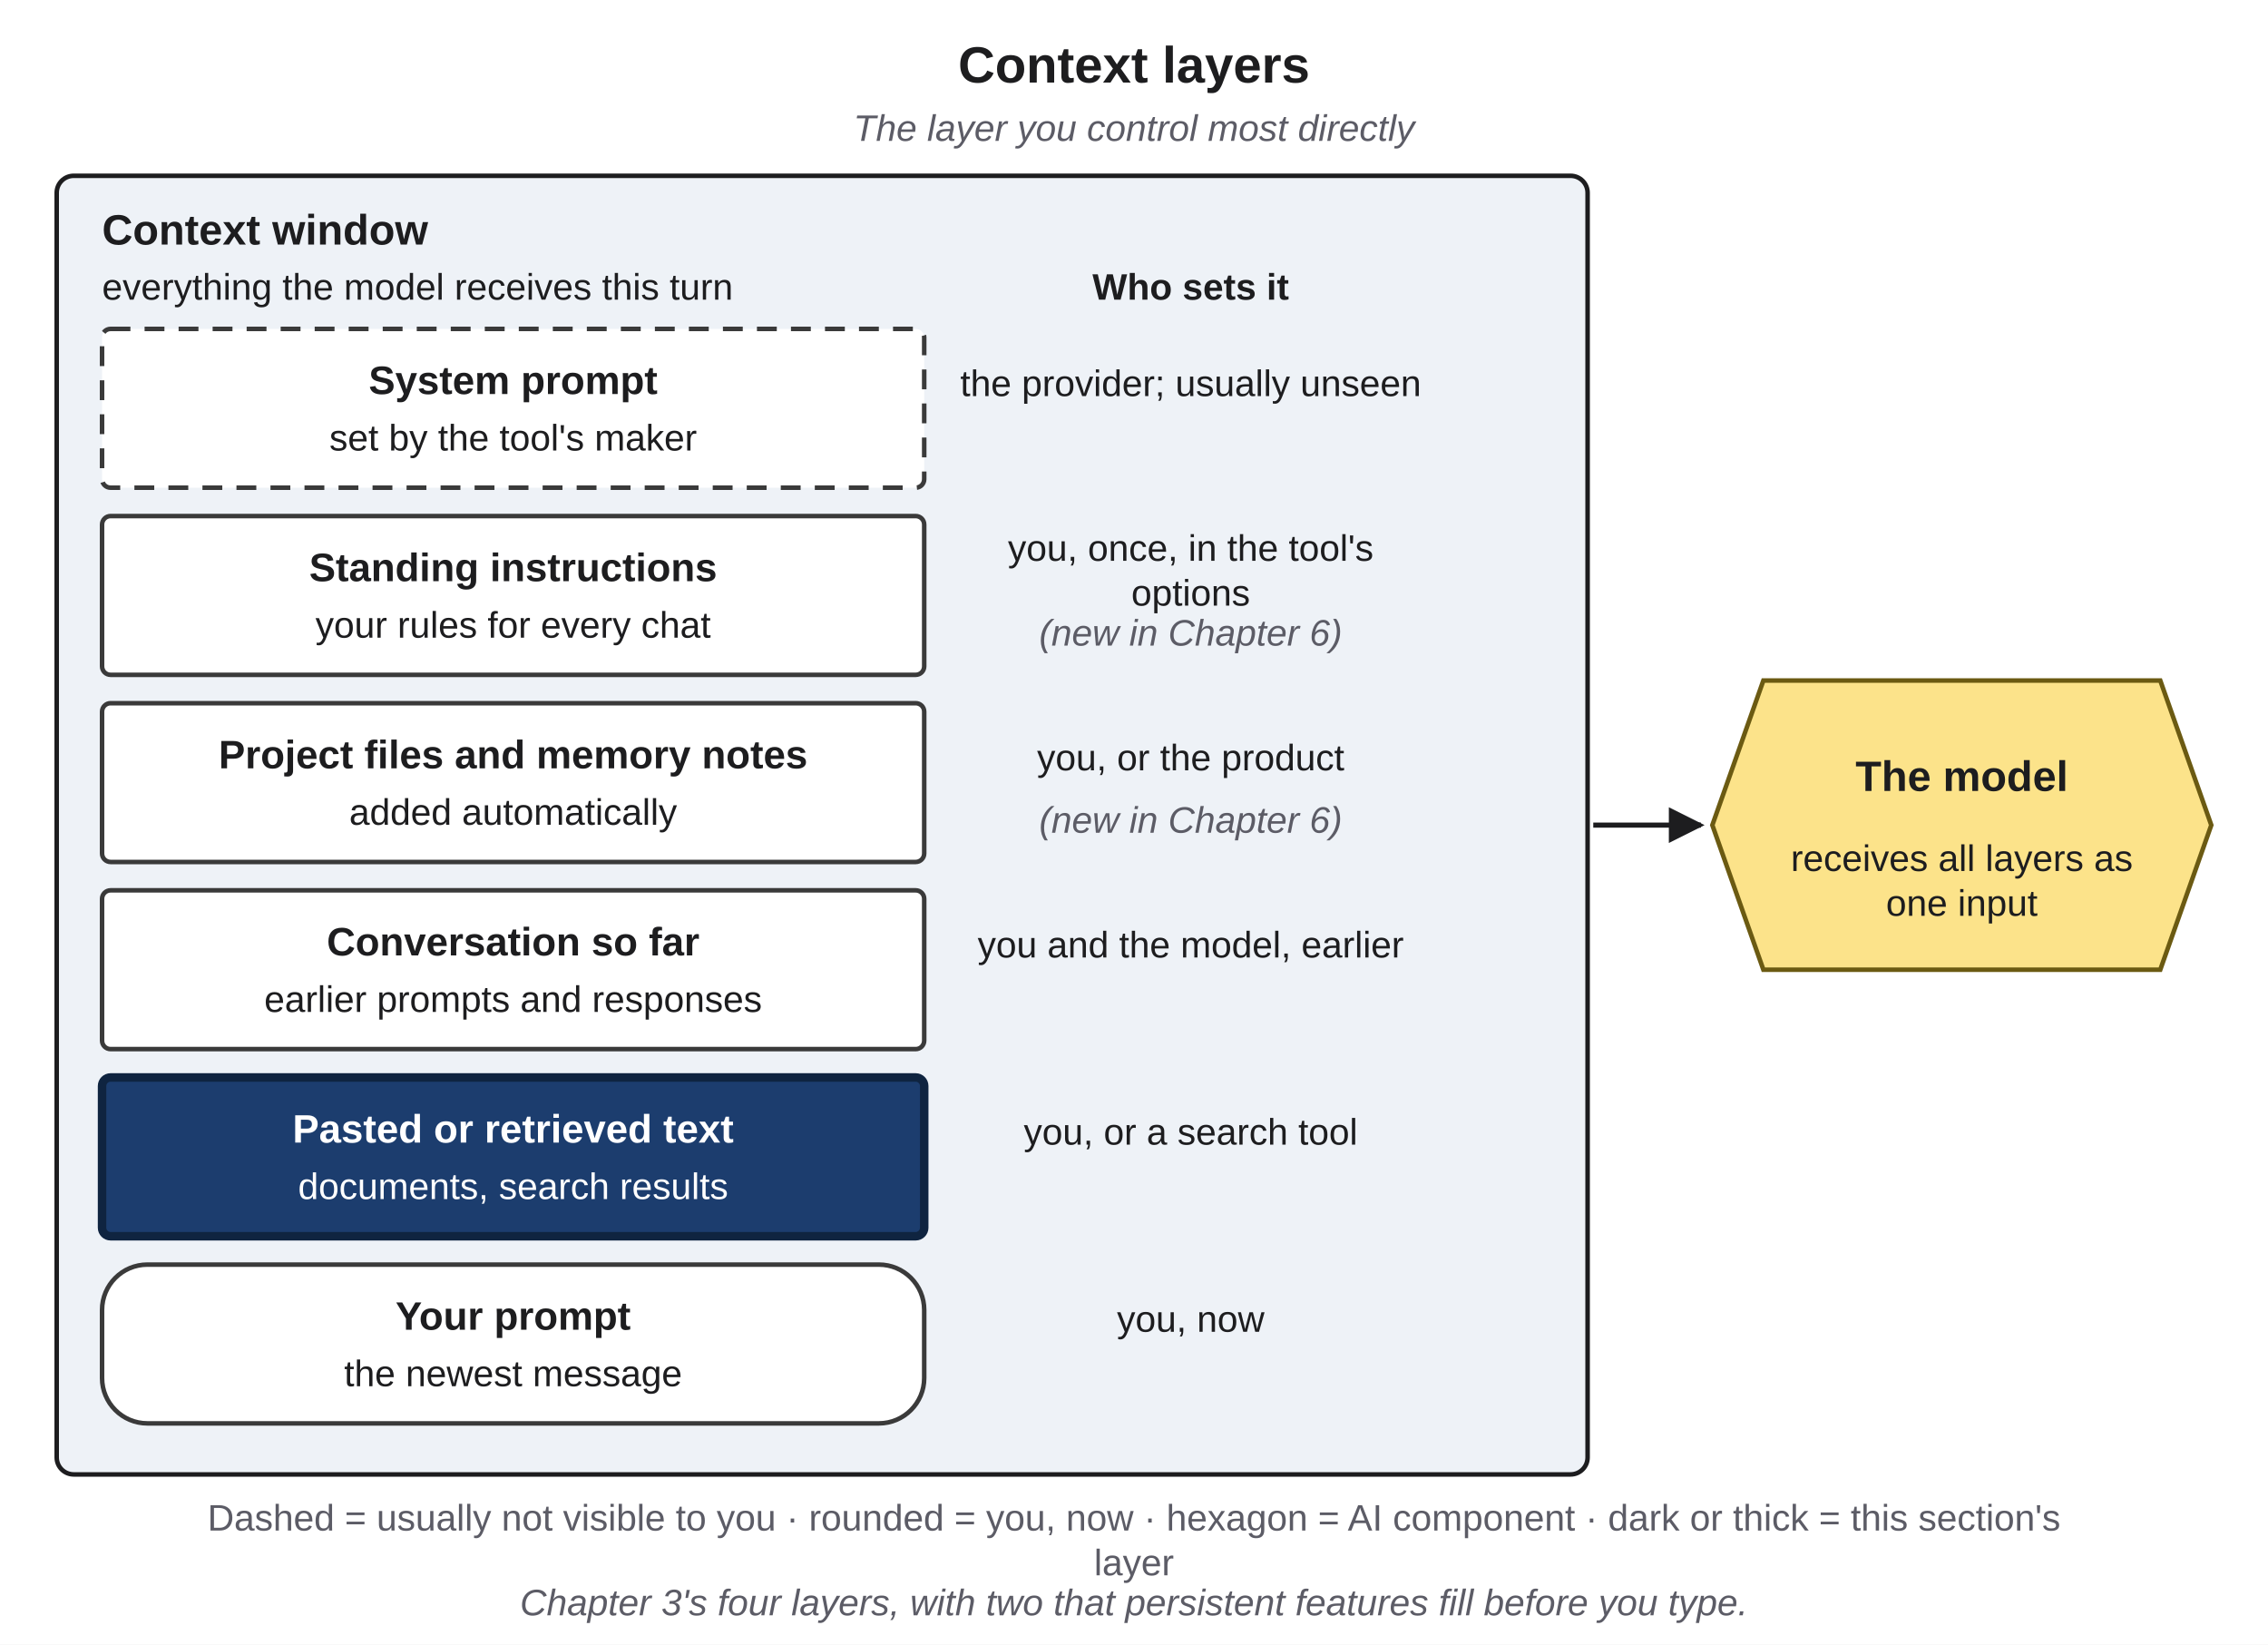
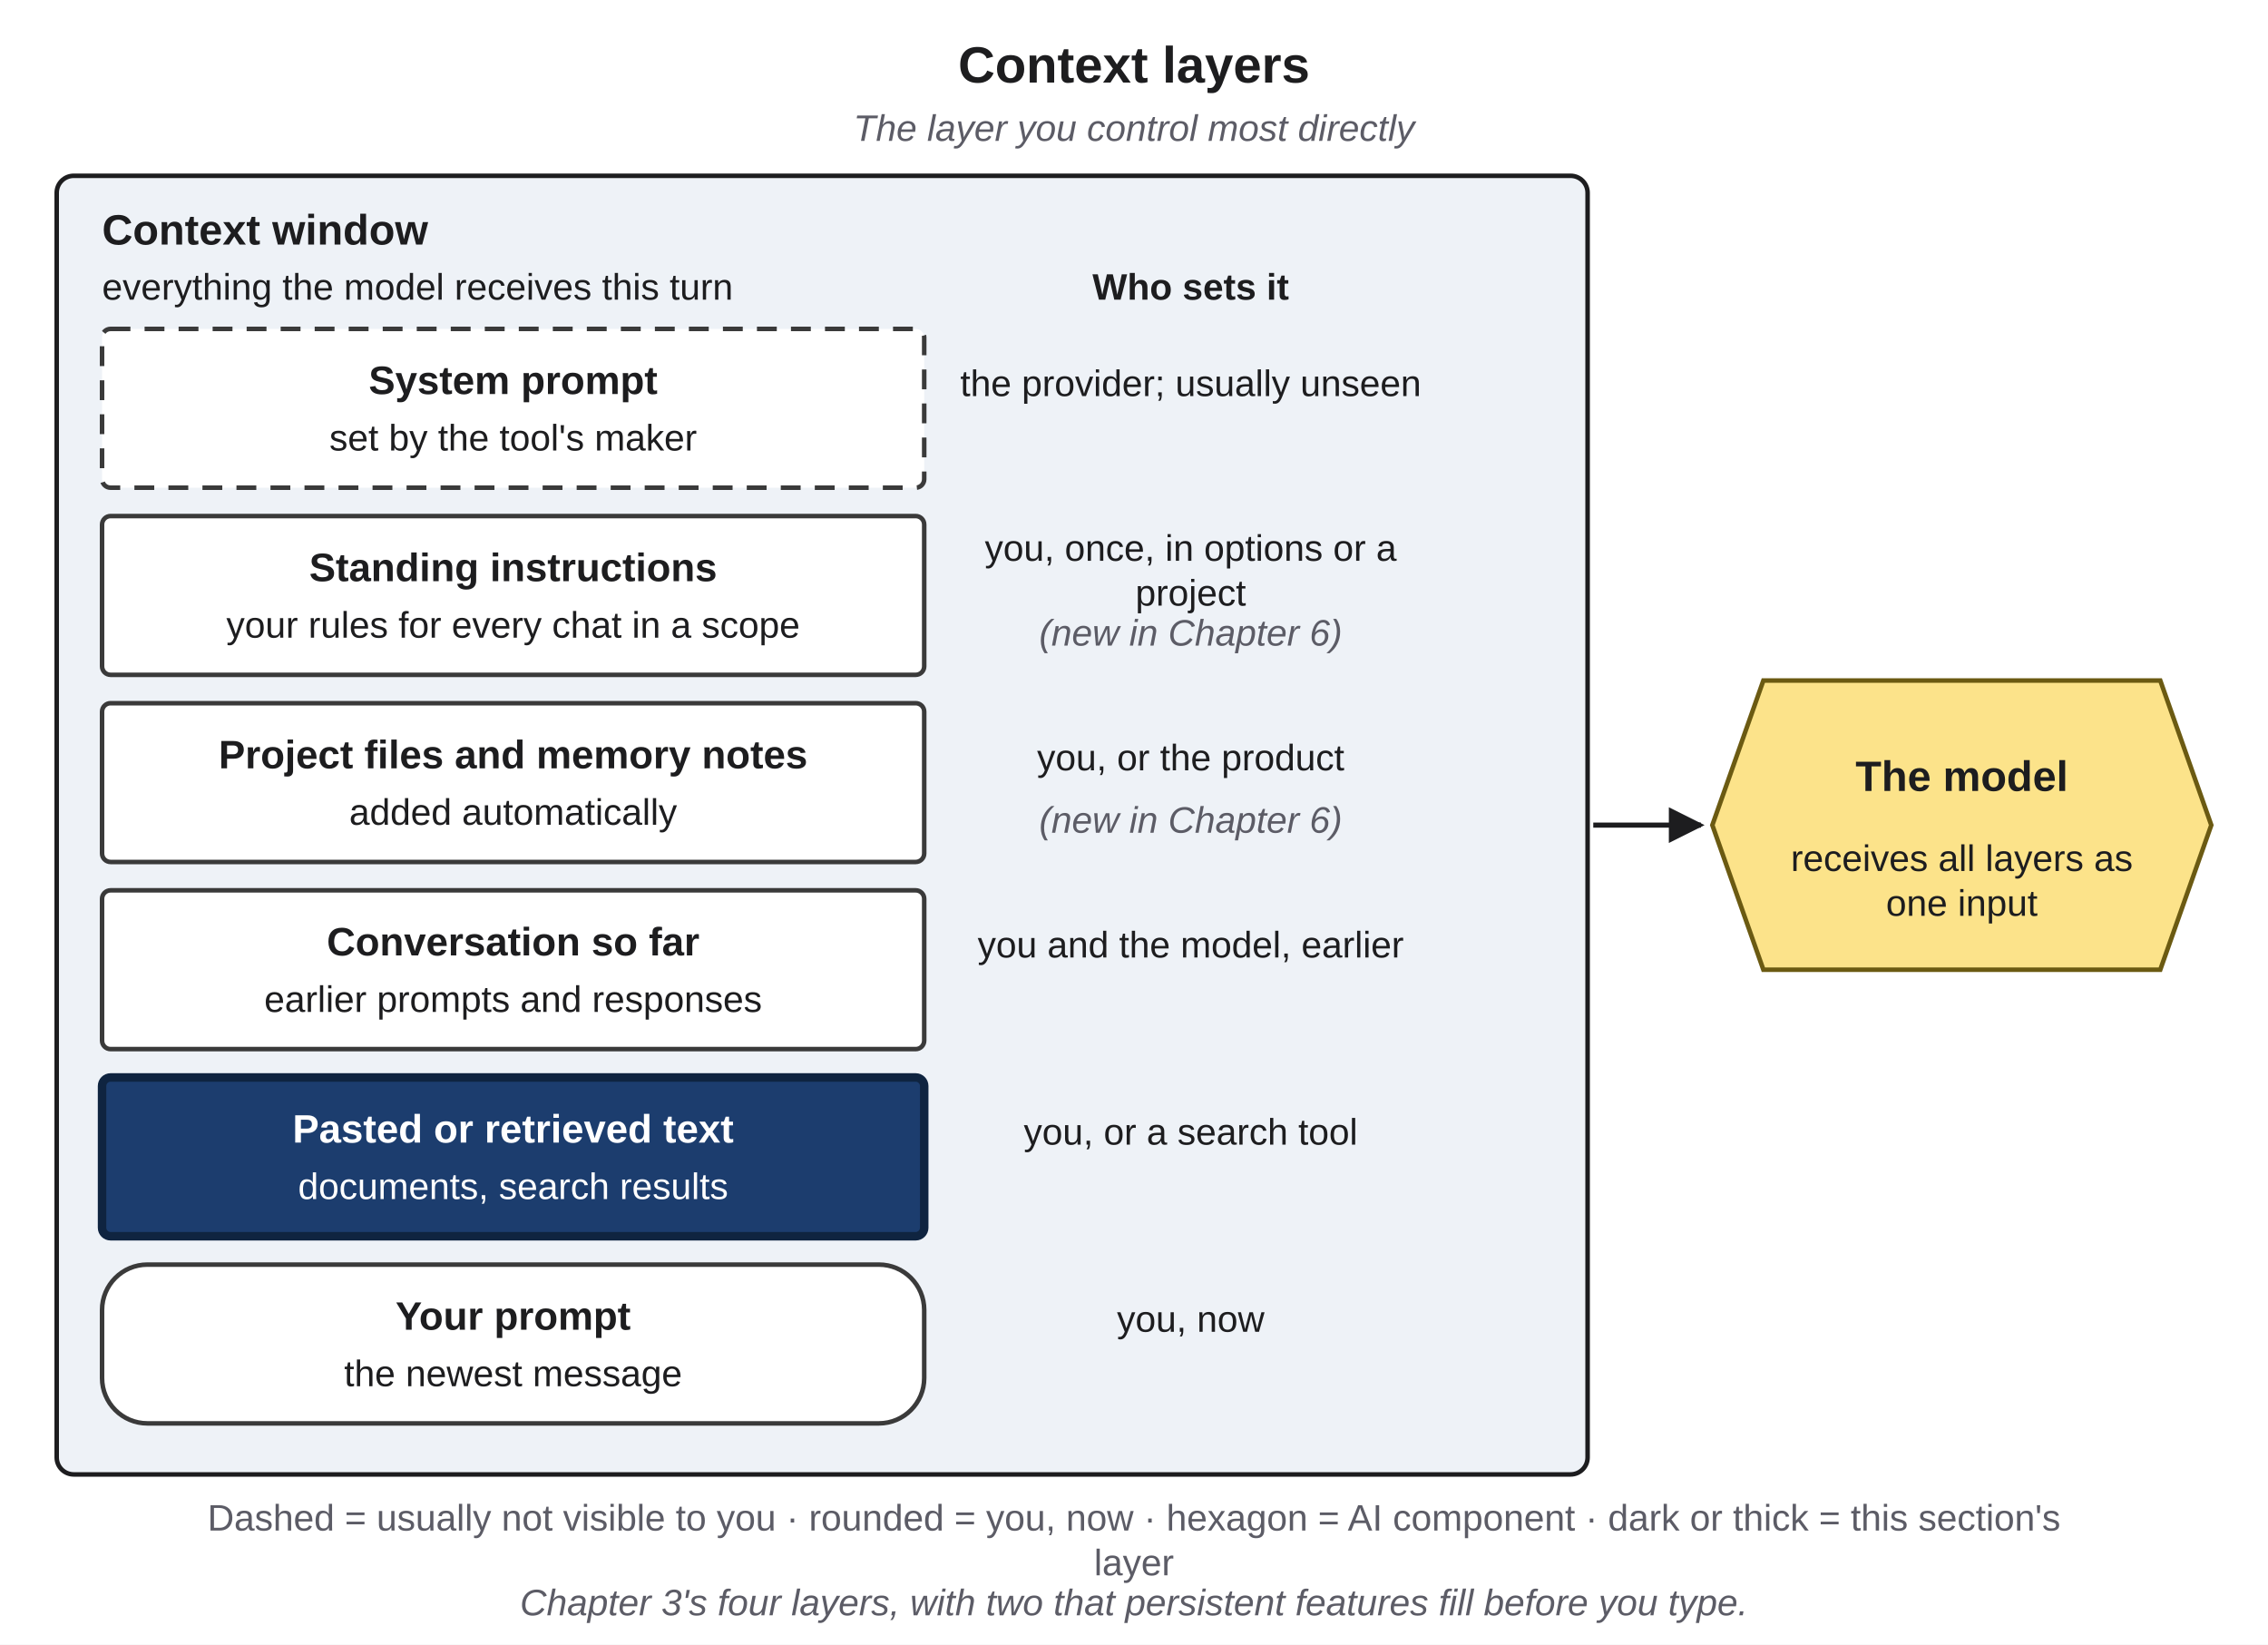
<svg xmlns="http://www.w3.org/2000/svg" viewBox="0 0 800 580" width="800" height="580" role="img" font-family="'Source Sans 3', 'Source Sans Pro', 'Helvetica Neue', Arial, sans-serif">
  <defs>
    <marker id="arrow-color" viewBox="0 0 10 10" refX="9" refY="5" markerWidth="7" markerHeight="7" orient="auto-start-reverse">
      <path d="M0,0 L10,5 L0,10 z" fill="#1D1D1F" />
    </marker>
    <pattern id="hatch" patternUnits="userSpaceOnUse" width="8" height="8" patternTransform="rotate(45)">
      <rect width="8" height="8" fill="#FFFFFF" />
      <line x1="0" y1="0" x2="0" y2="8" stroke="#9A9A9A" stroke-width="1.3" />
    </pattern>
    <pattern id="dots" patternUnits="userSpaceOnUse" width="7" height="7">
      <rect width="7" height="7" fill="#FFFFFF" />
      <circle cx="3.5" cy="3.5" r="1.2" fill="#000" />
    </pattern>
  </defs>
  <rect width="800" height="580" fill="#FFFFFF" />
  <text x="400.0" y="24.0" font-size="18" font-weight="700" text-anchor="middle" dominant-baseline="middle" fill="#1D1D1F" style="">Context layers</text>
  <text x="400.0" y="46.0" font-size="13" font-weight="normal" text-anchor="middle" dominant-baseline="middle" fill="#5C5C66" style="font-style:italic;">The layer you control most directly</text>
  <rect x="20" y="62" width="540" height="458" rx="6" fill="#EEF2F7" stroke="#1D1D1F" stroke-width="1.6" />
  <text x="36.0" y="82.0" font-size="15" font-weight="700" text-anchor="start" dominant-baseline="middle" fill="#1D1D1F" style="">Context window</text>
  <text x="36.0" y="102.0" font-size="13" font-weight="normal" text-anchor="start" dominant-baseline="middle" fill="#1D1D1F" style="">everything the model receives this turn</text>
  <text x="420.0" y="102.0" font-size="13" font-weight="700" text-anchor="middle" dominant-baseline="middle" fill="#1D1D1F" style="">Who sets it</text>
  <rect x="36" y="116" width="290" height="56" rx="3" fill="#FFFFFF" stroke="#3A3A3A" stroke-width="1.6" stroke-dasharray="7 5" />
  <text x="181.0" y="135.0" font-size="14" font-weight="600" text-anchor="middle" dominant-baseline="middle" fill="#1D1D1F" style="">System prompt</text>
  <text x="181.0" y="155.2" font-size="13" font-weight="normal" text-anchor="middle" dominant-baseline="middle" fill="#1D1D1F" style="">set by the tool's maker</text>
  <text x="420.0" y="136.0" font-size="13" font-weight="normal" text-anchor="middle" dominant-baseline="middle" fill="#1D1D1F" style="">the provider; usually unseen</text>
  <rect x="36" y="182" width="290" height="56" rx="3" fill="#FFFFFF" stroke="#3A3A3A" stroke-width="1.6" />
  <text x="181.0" y="201.0" font-size="14" font-weight="600" text-anchor="middle" dominant-baseline="middle" fill="#1D1D1F" style="">Standing instructions</text>
-   <text x="181.0" y="221.2" font-size="13" font-weight="normal" text-anchor="middle" dominant-baseline="middle" fill="#1D1D1F" style="">your rules for every chat</text>
-   <text x="420.0" y="194.1" font-size="13" font-weight="normal" text-anchor="middle" dominant-baseline="middle" fill="#1D1D1F" style="">you, once, in the tool's</text>
-   <text x="420.0" y="209.9" font-size="13" font-weight="normal" text-anchor="middle" dominant-baseline="middle" fill="#1D1D1F" style="">options</text>
+   <text x="181.0" y="221.2" font-size="13" font-weight="normal" text-anchor="middle" dominant-baseline="middle" fill="#1D1D1F" style="">your rules for every chat in a scope</text>
+   <text x="420.0" y="194.1" font-size="13" font-weight="normal" text-anchor="middle" dominant-baseline="middle" fill="#1D1D1F" style="">you, once, in options or a</text>
+   <text x="420.0" y="209.9" font-size="13" font-weight="normal" text-anchor="middle" dominant-baseline="middle" fill="#1D1D1F" style="">project</text>
  <text x="420.0" y="224.0" font-size="13" font-weight="normal" text-anchor="middle" dominant-baseline="middle" fill="#5C5C66" style="font-style:italic;">(new in Chapter 6)</text>
  <rect x="36" y="248" width="290" height="56" rx="3" fill="#FFFFFF" stroke="#3A3A3A" stroke-width="1.6" />
  <text x="181.0" y="267.0" font-size="14" font-weight="600" text-anchor="middle" dominant-baseline="middle" fill="#1D1D1F" style="">Project files and memory notes</text>
  <text x="181.0" y="287.2" font-size="13" font-weight="normal" text-anchor="middle" dominant-baseline="middle" fill="#1D1D1F" style="">added automatically</text>
  <text x="420.0" y="268.0" font-size="13" font-weight="normal" text-anchor="middle" dominant-baseline="middle" fill="#1D1D1F" style="">you, or the product</text>
  <text x="420.0" y="290.0" font-size="13" font-weight="normal" text-anchor="middle" dominant-baseline="middle" fill="#5C5C66" style="font-style:italic;">(new in Chapter 6)</text>
  <rect x="36" y="314" width="290" height="56" rx="3" fill="#FFFFFF" stroke="#3A3A3A" stroke-width="1.6" />
  <text x="181.0" y="333.0" font-size="14" font-weight="600" text-anchor="middle" dominant-baseline="middle" fill="#1D1D1F" style="">Conversation so far</text>
  <text x="181.0" y="353.2" font-size="13" font-weight="normal" text-anchor="middle" dominant-baseline="middle" fill="#1D1D1F" style="">earlier prompts and responses</text>
  <text x="420.0" y="334.0" font-size="13" font-weight="normal" text-anchor="middle" dominant-baseline="middle" fill="#1D1D1F" style="">you and the model, earlier</text>
  <rect x="36" y="380" width="290" height="56" rx="3" fill="#1C3D6E" stroke="#0F2440" stroke-width="3" />
  <text x="181.0" y="399.0" font-size="14" font-weight="600" text-anchor="middle" dominant-baseline="middle" fill="#FFFFFF" style="">Pasted or retrieved text</text>
  <text x="181.0" y="419.2" font-size="13" font-weight="normal" text-anchor="middle" dominant-baseline="middle" fill="#FFFFFF" style="">documents, search results</text>
  <text x="420.0" y="400.0" font-size="13" font-weight="normal" text-anchor="middle" dominant-baseline="middle" fill="#1D1D1F" style="">you, or a search tool</text>
  <rect x="36" y="446" width="290" height="56" rx="16" fill="#FFFFFF" stroke="#3A3A3A" stroke-width="1.6" />
  <text x="181.0" y="465.0" font-size="14" font-weight="600" text-anchor="middle" dominant-baseline="middle" fill="#1D1D1F" style="">Your prompt</text>
  <text x="181.0" y="485.2" font-size="13" font-weight="normal" text-anchor="middle" dominant-baseline="middle" fill="#1D1D1F" style="">the newest message</text>
  <text x="420.0" y="466.0" font-size="13" font-weight="normal" text-anchor="middle" dominant-baseline="middle" fill="#1D1D1F" style="">you, now</text>
  <path d="M562.0,291.0 L600.0,291.0" fill="none" stroke="#1D1D1F" stroke-width="1.8" marker-end="url(#arrow-color)" />
  <polygon points="622.0,240.0 762.0,240.0 780.0,291.0 762.0,342.0 622.0,342.0 604.0,291.0" fill="#FCE38A" stroke="#6B5A12" stroke-width="1.6" />
  <text x="692.0" y="274.7" font-size="15" font-weight="600" text-anchor="middle" dominant-baseline="middle" fill="#1D1D1F" style="">The model</text>
  <text x="692.0" y="303.5" font-size="13" font-weight="normal" text-anchor="middle" dominant-baseline="middle" fill="#1D1D1F" style="">receives all layers as</text>
  <text x="692.0" y="319.3" font-size="13" font-weight="normal" text-anchor="middle" dominant-baseline="middle" fill="#1D1D1F" style="">one input</text>
  <text x="400.0" y="536.1" font-size="13" font-weight="normal" text-anchor="middle" dominant-baseline="middle" fill="#5C5C66" style="">Dashed = usually not visible to you · rounded = you, now · hexagon = AI component · dark or thick = this section's</text>
  <text x="400.0" y="551.9" font-size="13" font-weight="normal" text-anchor="middle" dominant-baseline="middle" fill="#5C5C66" style="">layer</text>
  <text x="400.0" y="566.0" font-size="13" font-weight="normal" text-anchor="middle" dominant-baseline="middle" fill="#5C5C66" style="font-style:italic;">Chapter 3's four layers, with two that persistent features fill before you type.</text>
</svg>
